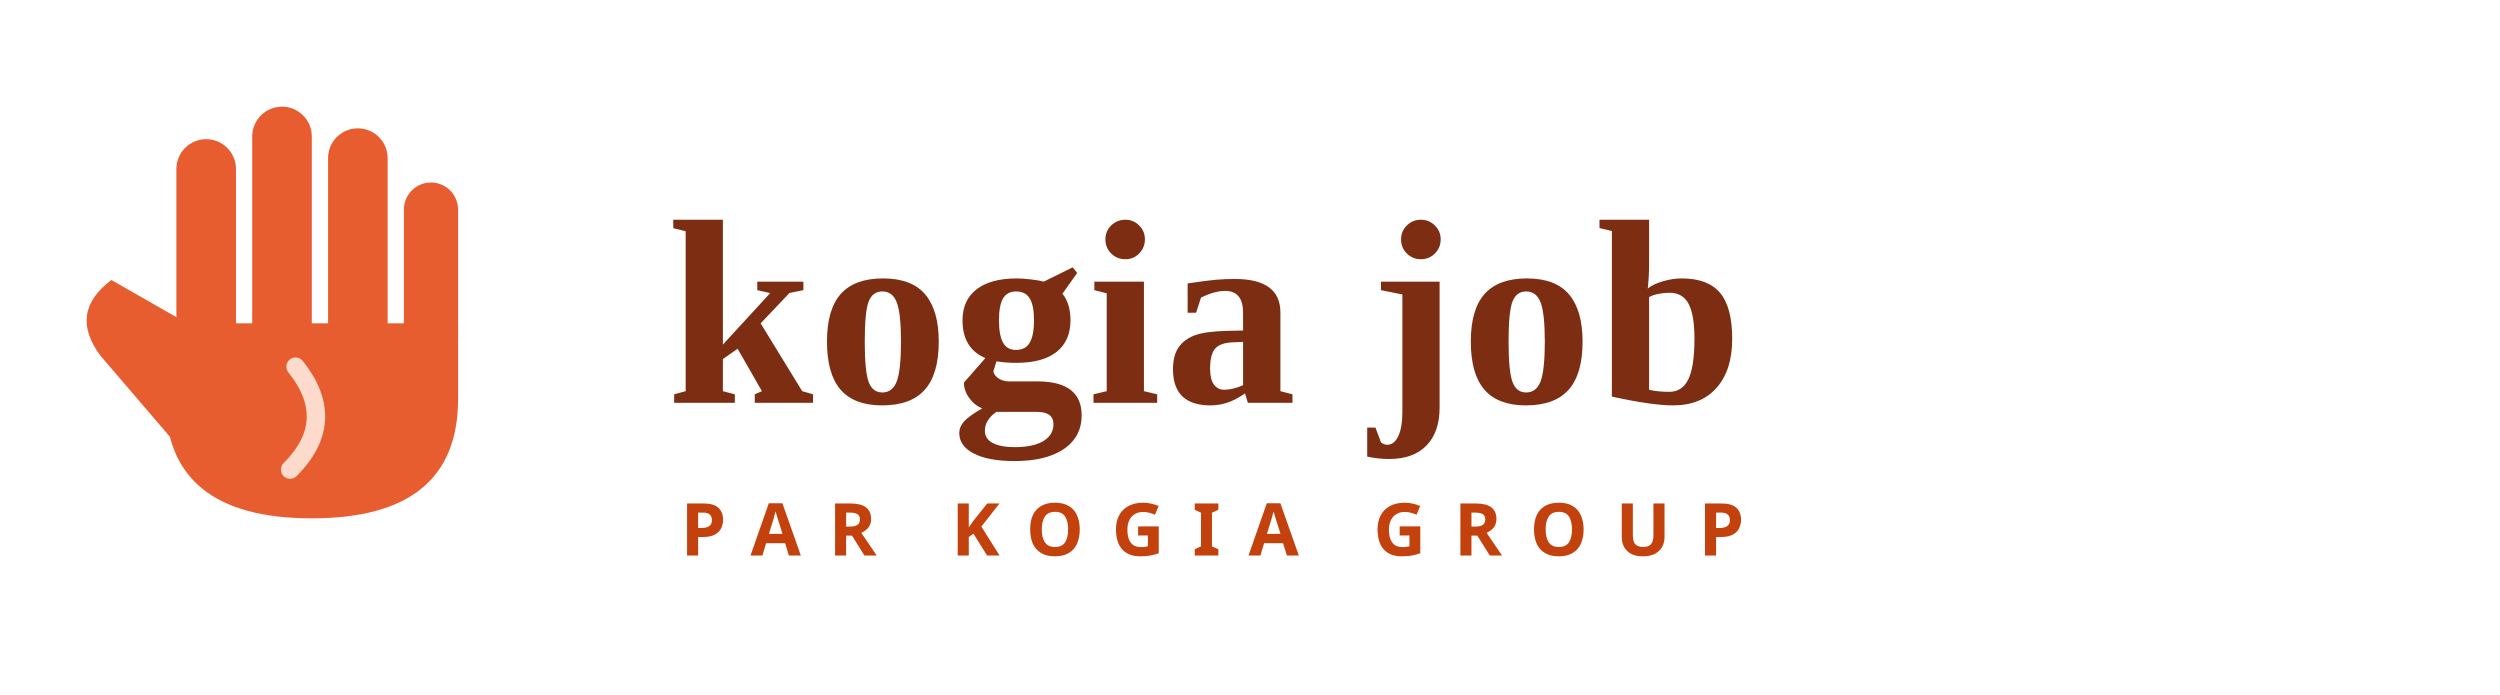
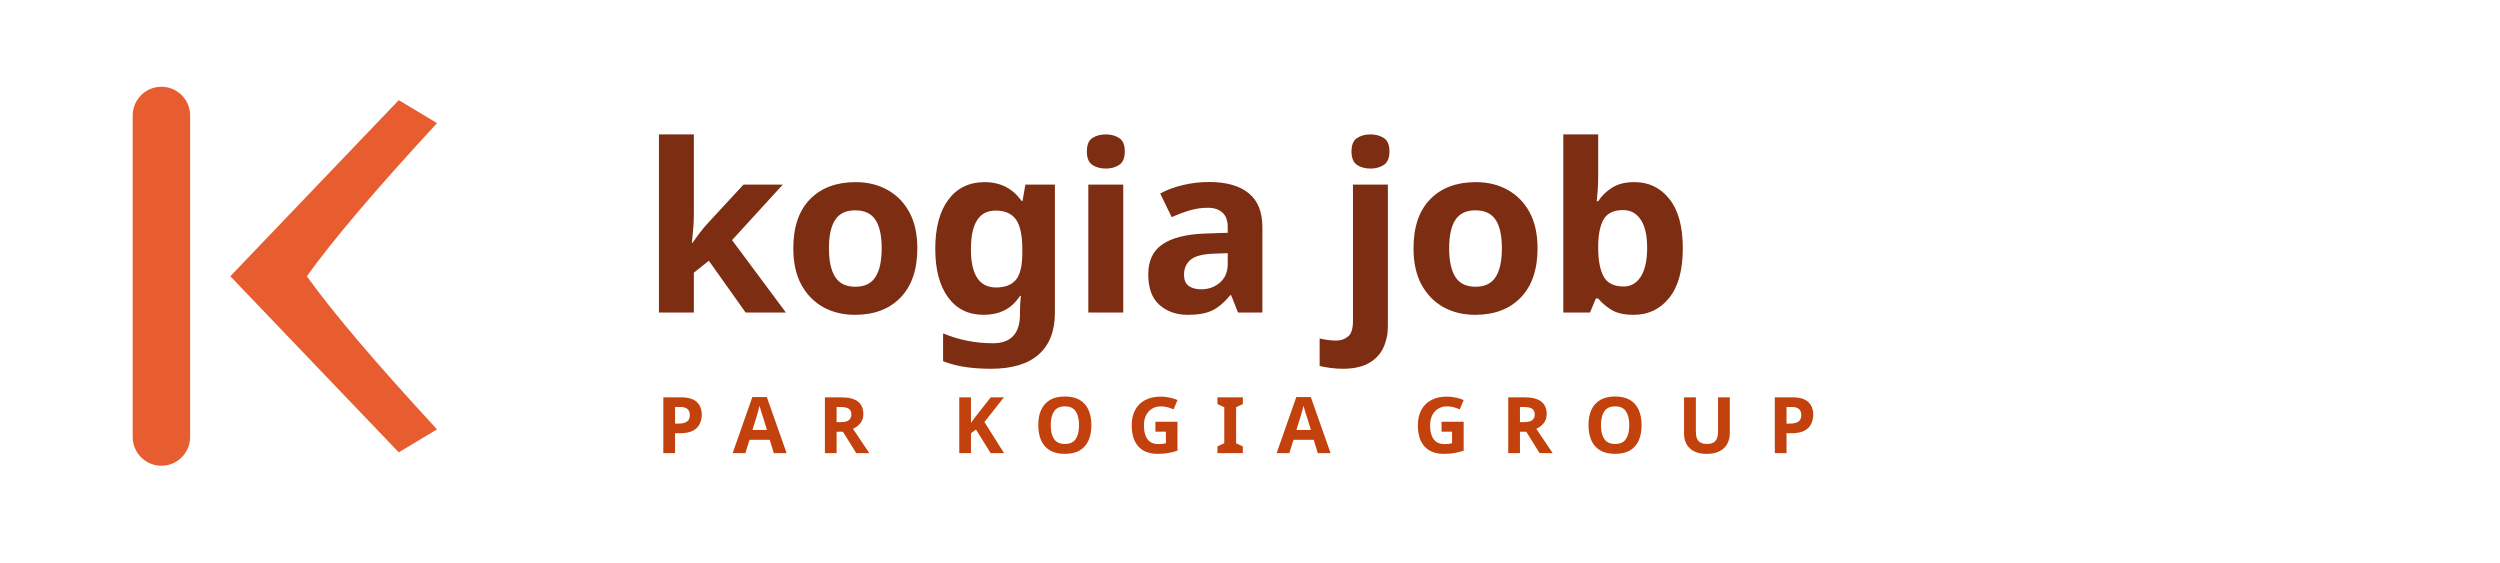
- <svg xmlns="http://www.w3.org/2000/svg" viewBox="0 0 360 100" width="360" height="100" role="img" aria-label="Kogia Job">
-   <g transform="translate(2,6) scale(.78)">
-     <rect x="30" y="18" width="11" height="42" rx="5.5" fill="#E85D2F" />
-     <rect x="44" y="12" width="11" height="48" rx="5.5" fill="#E85D2F" />
-     <rect x="58" y="16" width="11" height="44" rx="5.5" fill="#E85D2F" />
-     <rect x="72" y="26" width="10" height="34" rx="5" fill="#E85D2F" />
-     <path d="M18 44 q-8 6 -2 14 l 12 14 q 4 5 4 -2 l0 -18 z" fill="#E85D2F" />
-     <path d="M28 52 h54 v14 q0 22 -27 22 q-27 0 -27 -22 z" fill="#E85D2F" />
-     <path d="M52 60 q8 10 -1 19" fill="none" stroke="#FFF1E7" stroke-width="3.4" stroke-linecap="round" opacity=".85" />
+ <svg xmlns="http://www.w3.org/2000/svg" viewBox="0 0 320 72" width="320" height="72" font-family="Sora, system-ui, sans-serif" role="img" aria-label="Kogia Job">
+   <g transform="translate(4,4) scale(.98)" color="#E85D2F">
+     <path d="M17 11 v42" stroke="currentColor" stroke-width="7.5" stroke-linecap="round" fill="none" />
+     <path d="M26 32 L48 9 L53 12 Q41 25 36 32 Q41 39 53 52 L48 55 Z" fill="currentColor" />
  </g>
-   <text x="96" y="58" font-family="Baloo 2, Sora, system-ui, sans-serif" font-size="38" font-weight="800" fill="#7C2D12" letter-spacing="0.5">kogia job</text>
-   <text x="98" y="80" font-family="Sora, system-ui, sans-serif" font-size="10.5" font-weight="700" fill="#C2410C" letter-spacing="4">PAR KOGIA GROUP</text>
+   <text x="82" y="40" font-size="30" font-weight="800" fill="#7C2D12" letter-spacing="-0.4">kogia job</text>
+   <text x="84" y="58" font-size="10" font-weight="700" fill="#C2410C" letter-spacing="4">PAR KOGIA GROUP</text>
</svg>
